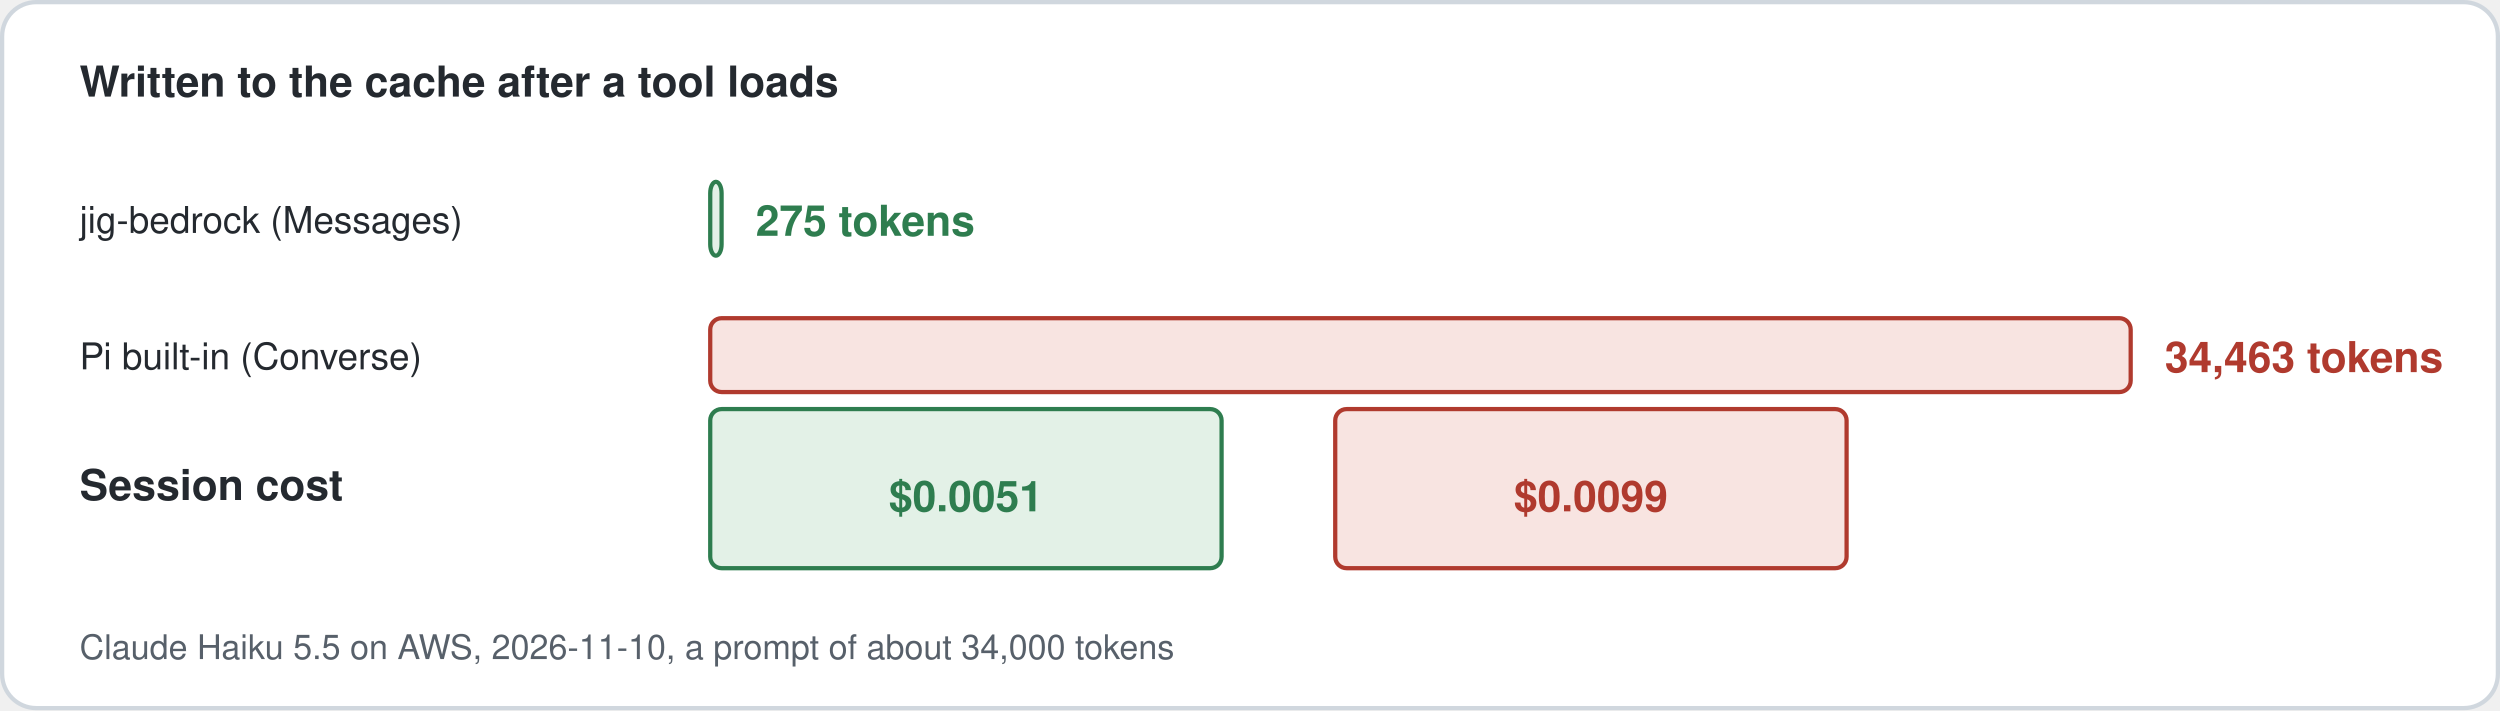
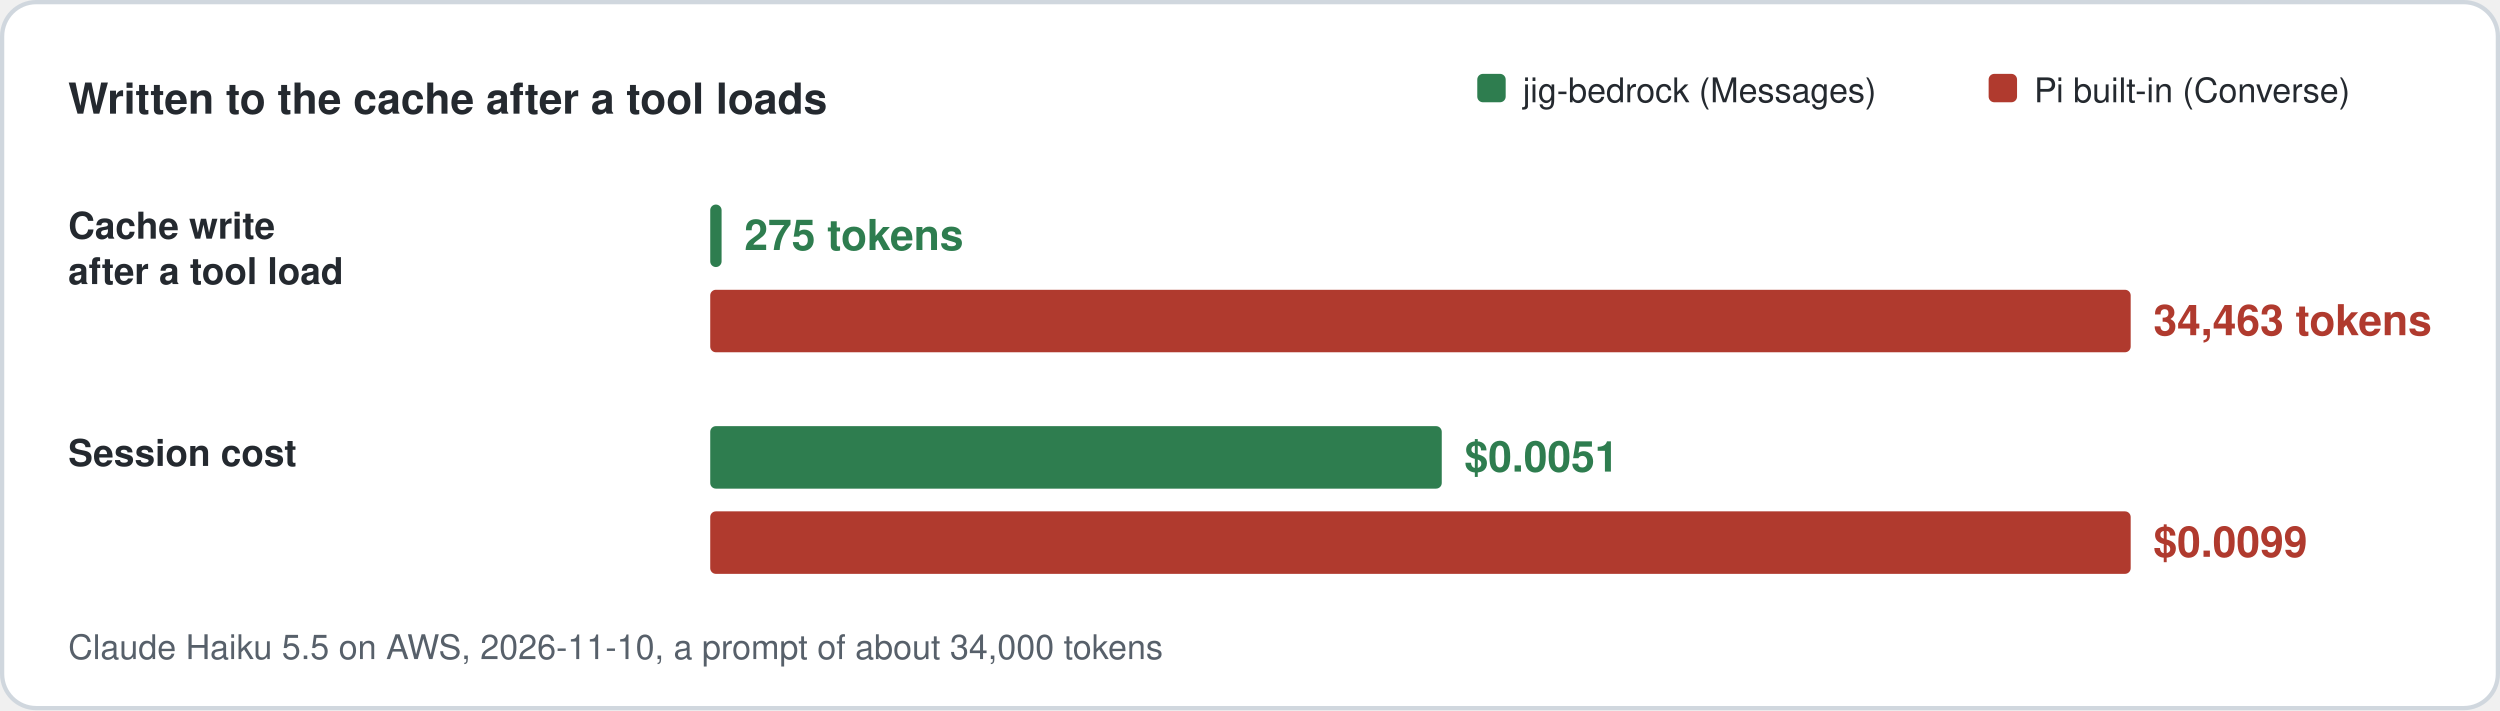
- <svg xmlns="http://www.w3.org/2000/svg" width="880" height="250" viewBox="0 0 880 250" role="img" aria-label="Bar chart: jig-bedrock writes 275 tokens to the cache after a tool loads; Pi built-in writes 34,463. Session costs are $0.0051 and $0.0099." font-family="-apple-system, BlinkMacSystemFont, 'Segoe UI', Helvetica, Arial, sans-serif">
+ <svg xmlns="http://www.w3.org/2000/svg" width="880" height="250" viewBox="0 0 880 250" role="img" aria-label="Grouped bar chart: after a tool load jig-bedrock writes 275 tokens and Pi built-in writes 34,463. Session costs are $0.0051 and $0.0099." font-family="-apple-system, BlinkMacSystemFont, 'Segoe UI', Helvetica, Arial, sans-serif">
  <rect x="0.75" y="0.75" width="878.5" height="248.5" rx="12" fill="#FFFFFF" stroke="#D0D7DE" stroke-width="1.5" />
-   <text x="28" y="34" font-size="15" fill="#24292F" font-weight="700" text-anchor="start">Written to the cache after a tool loads</text>
-   <text x="28" y="82" font-size="13" fill="#24292F" text-anchor="start">jig-bedrock (Messages)</text>
-   <rect x="250" y="64" width="4" height="26" rx="4" fill="#E3F1E7" stroke="#2E7D4F" stroke-width="1.5" />
-   <text x="266" y="83" font-size="15" fill="#2E7D4F" font-weight="700" text-anchor="start">275 tokens</text>
-   <text x="28" y="130" font-size="13" fill="#24292F" text-anchor="start">Pi built-in (Converse)</text>
-   <rect x="250" y="112" width="500" height="26" rx="4" fill="#F8E4E1" stroke="#B03A2E" stroke-width="1.5" />
-   <text x="762" y="131" font-size="15" fill="#B03A2E" font-weight="700" text-anchor="start">34,463 tokens</text>
-   <text x="28" y="176" font-size="15" fill="#24292F" font-weight="700" text-anchor="start">Session cost</text>
-   <rect x="250" y="144" width="180" height="56" rx="4" fill="#E3F1E7" stroke="#2E7D4F" stroke-width="1.5" />
-   <text x="340" y="180" font-size="15" fill="#2E7D4F" font-weight="700" text-anchor="middle">$0.0051</text>
-   <rect x="470" y="144" width="180" height="56" rx="4" fill="#F8E4E1" stroke="#B03A2E" stroke-width="1.5" />
-   <text x="560" y="180" font-size="15" fill="#B03A2E" font-weight="700" text-anchor="middle">$0.0099</text>
-   <text x="28" y="232" font-size="12" fill="#57606A" text-anchor="start">Claude Haiku 5.5 on AWS, 2026-11-10, a prompt of about 34,000 tokens</text>
+   <text x="24" y="40" font-size="15" fill="#24292F" font-family="-apple-system, BlinkMacSystemFont, 'Segoe UI', Helvetica, Arial, sans-serif" font-weight="700" text-anchor="start">Written to the cache after a tool loads</text>
+   <rect x="520" y="26" width="10" height="10" rx="2" fill="#2E7D4F" />
+   <text x="536" y="36" font-size="12" fill="#24292F" font-family="-apple-system, BlinkMacSystemFont, 'Segoe UI', Helvetica, Arial, sans-serif" text-anchor="start">jig-bedrock (Messages)</text>
+   <rect x="700" y="26" width="10" height="10" rx="2" fill="#B03A2E" />
+   <text x="716" y="36" font-size="12" fill="#24292F" font-family="-apple-system, BlinkMacSystemFont, 'Segoe UI', Helvetica, Arial, sans-serif" text-anchor="start">Pi built-in (Converse)</text>
+   <text x="24" y="84" font-size="13" fill="#24292F" font-family="-apple-system, BlinkMacSystemFont, 'Segoe UI', Helvetica, Arial, sans-serif" font-weight="700" text-anchor="start">Cache write</text>
+   <text x="24" y="100" font-size="13" fill="#24292F" font-family="-apple-system, BlinkMacSystemFont, 'Segoe UI', Helvetica, Arial, sans-serif" font-weight="700" text-anchor="start">after a tool load</text>
+   <rect x="250" y="72" width="4" height="22" rx="2" fill="#2E7D4F" />
+   <text x="262" y="88" font-size="15" fill="#2E7D4F" font-family="-apple-system, BlinkMacSystemFont, 'Segoe UI', Helvetica, Arial, sans-serif" font-weight="700" text-anchor="start">275 tokens</text>
+   <rect x="250" y="102" width="500" height="22" rx="2" fill="#B03A2E" />
+   <text x="758" y="118" font-size="15" fill="#B03A2E" font-family="-apple-system, BlinkMacSystemFont, 'Segoe UI', Helvetica, Arial, sans-serif" font-weight="700" text-anchor="start">34,463 tokens</text>
+   <text x="24" y="164" font-size="13" fill="#24292F" font-family="-apple-system, BlinkMacSystemFont, 'Segoe UI', Helvetica, Arial, sans-serif" font-weight="700" text-anchor="start">Session cost</text>
+   <rect x="250" y="150" width="257.5" height="22" rx="2" fill="#2E7D4F" />
+   <text x="515.5" y="166" font-size="15" fill="#2E7D4F" font-family="-apple-system, BlinkMacSystemFont, 'Segoe UI', Helvetica, Arial, sans-serif" font-weight="700" text-anchor="start">$0.0051</text>
+   <rect x="250" y="180" width="500" height="22" rx="2" fill="#B03A2E" />
+   <text x="758" y="196" font-size="15" fill="#B03A2E" font-family="-apple-system, BlinkMacSystemFont, 'Segoe UI', Helvetica, Arial, sans-serif" font-weight="700" text-anchor="start">$0.0099</text>
+   <text x="24" y="232" font-size="12" fill="#57606A" font-family="-apple-system, BlinkMacSystemFont, 'Segoe UI', Helvetica, Arial, sans-serif" text-anchor="start">Claude Haiku 5.5 on AWS, 2026-11-10, a prompt of about 34,000 tokens</text>
</svg>
